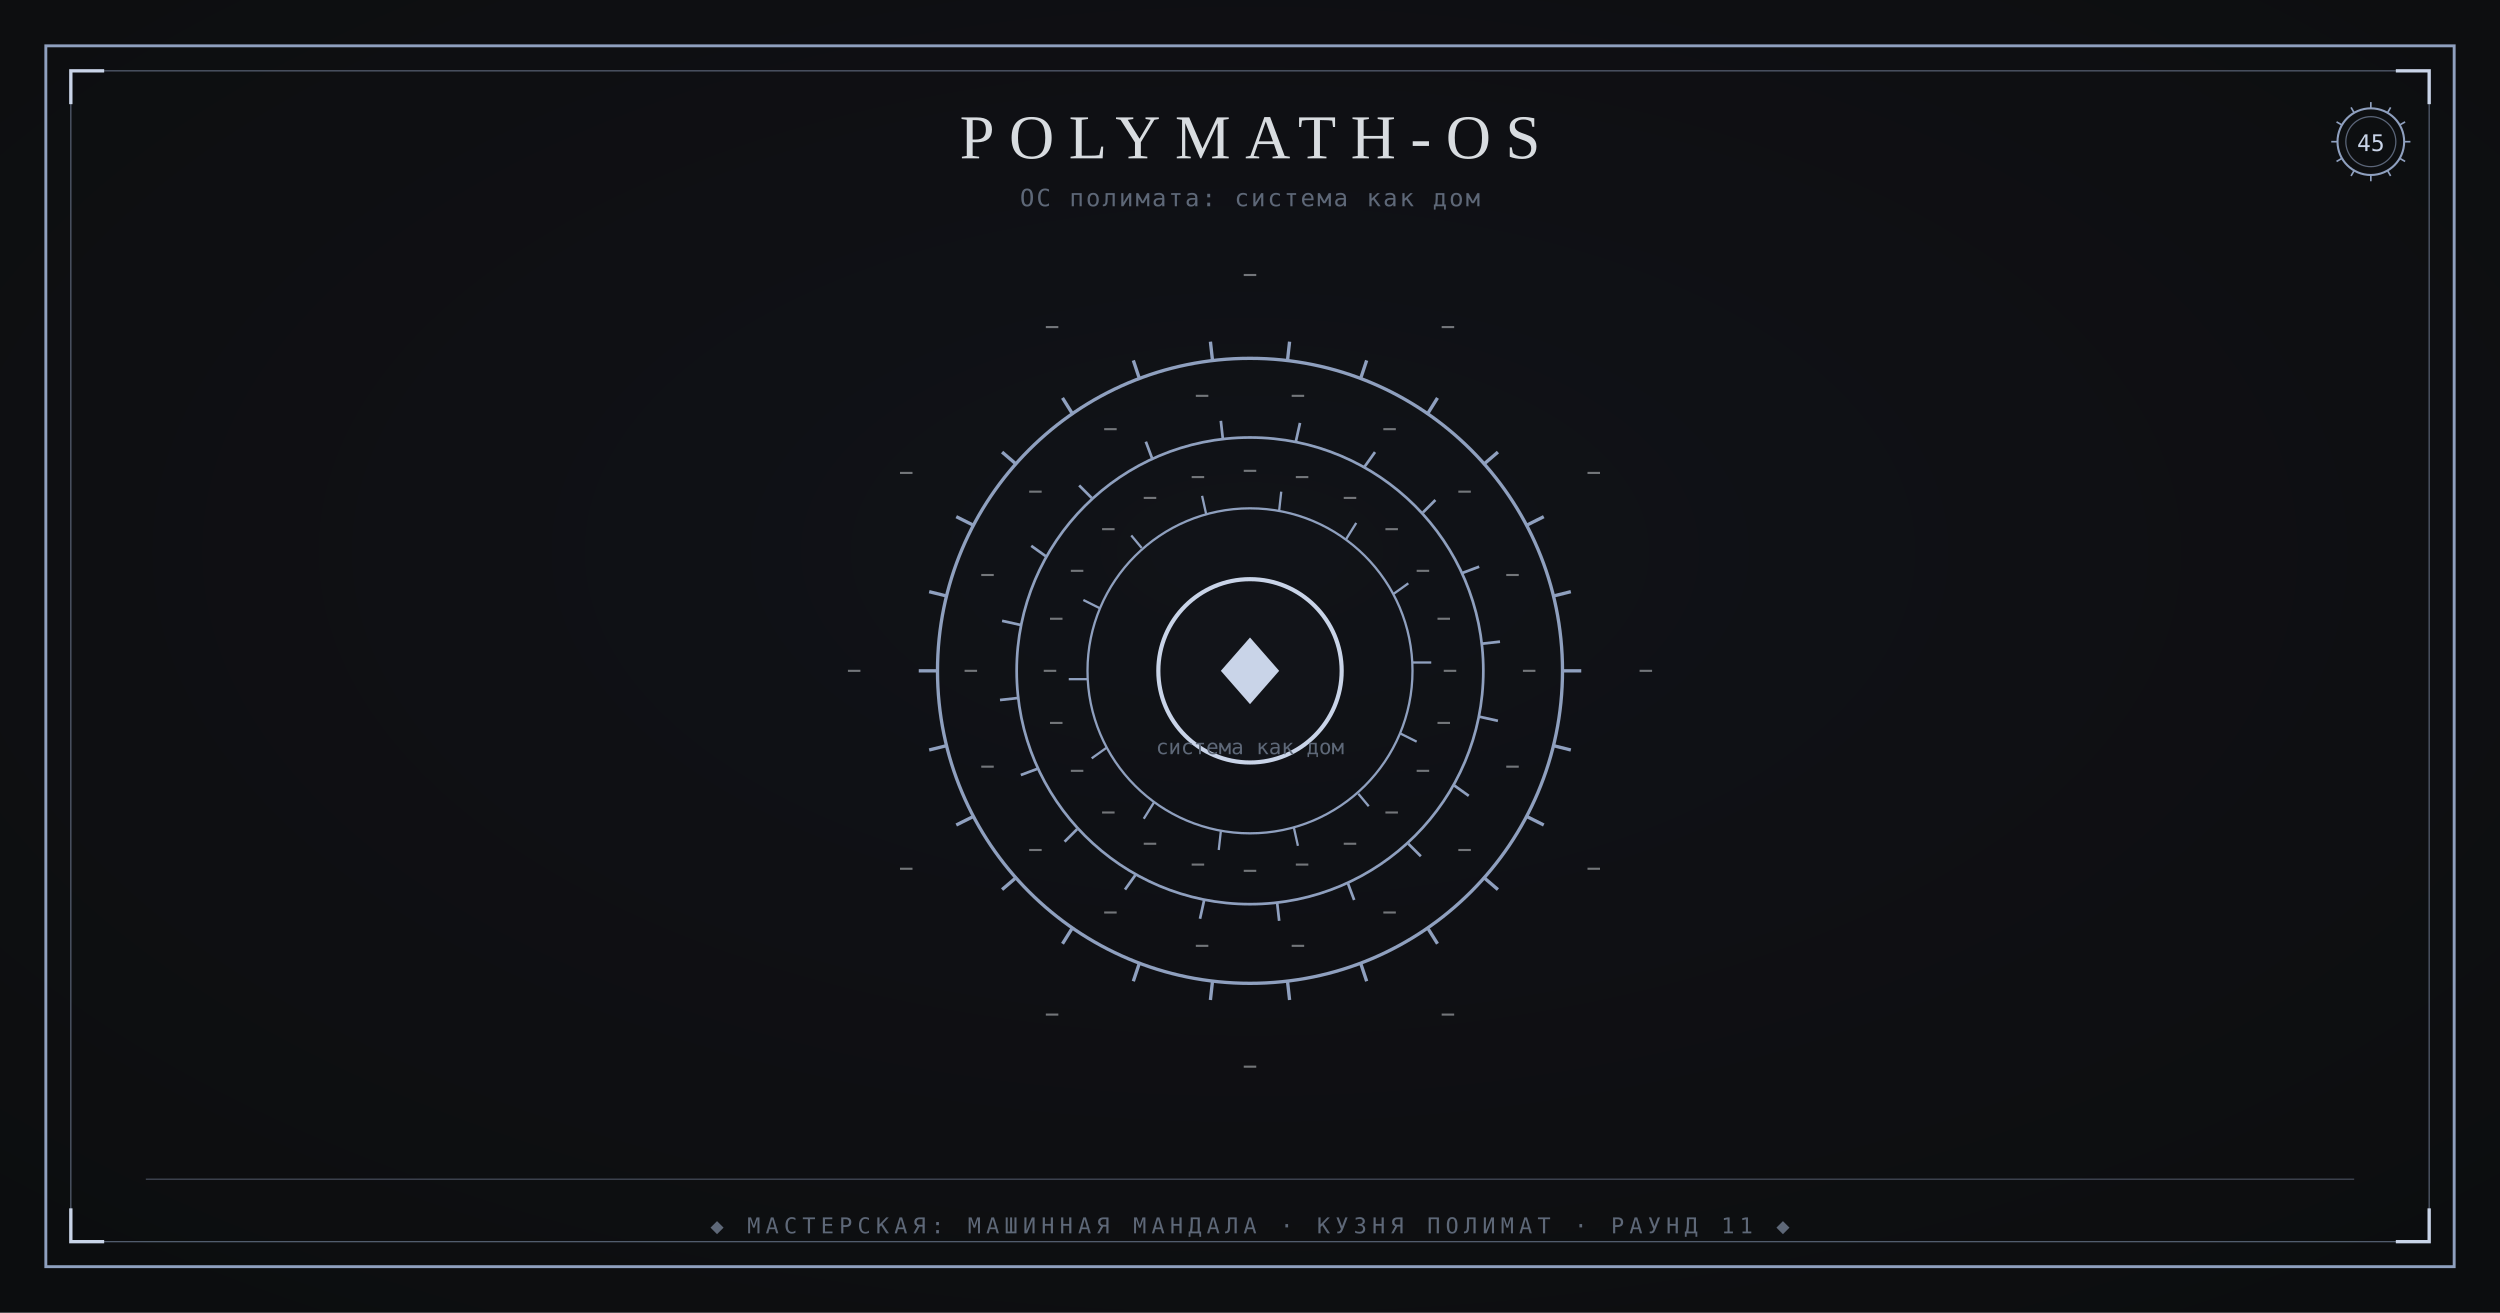
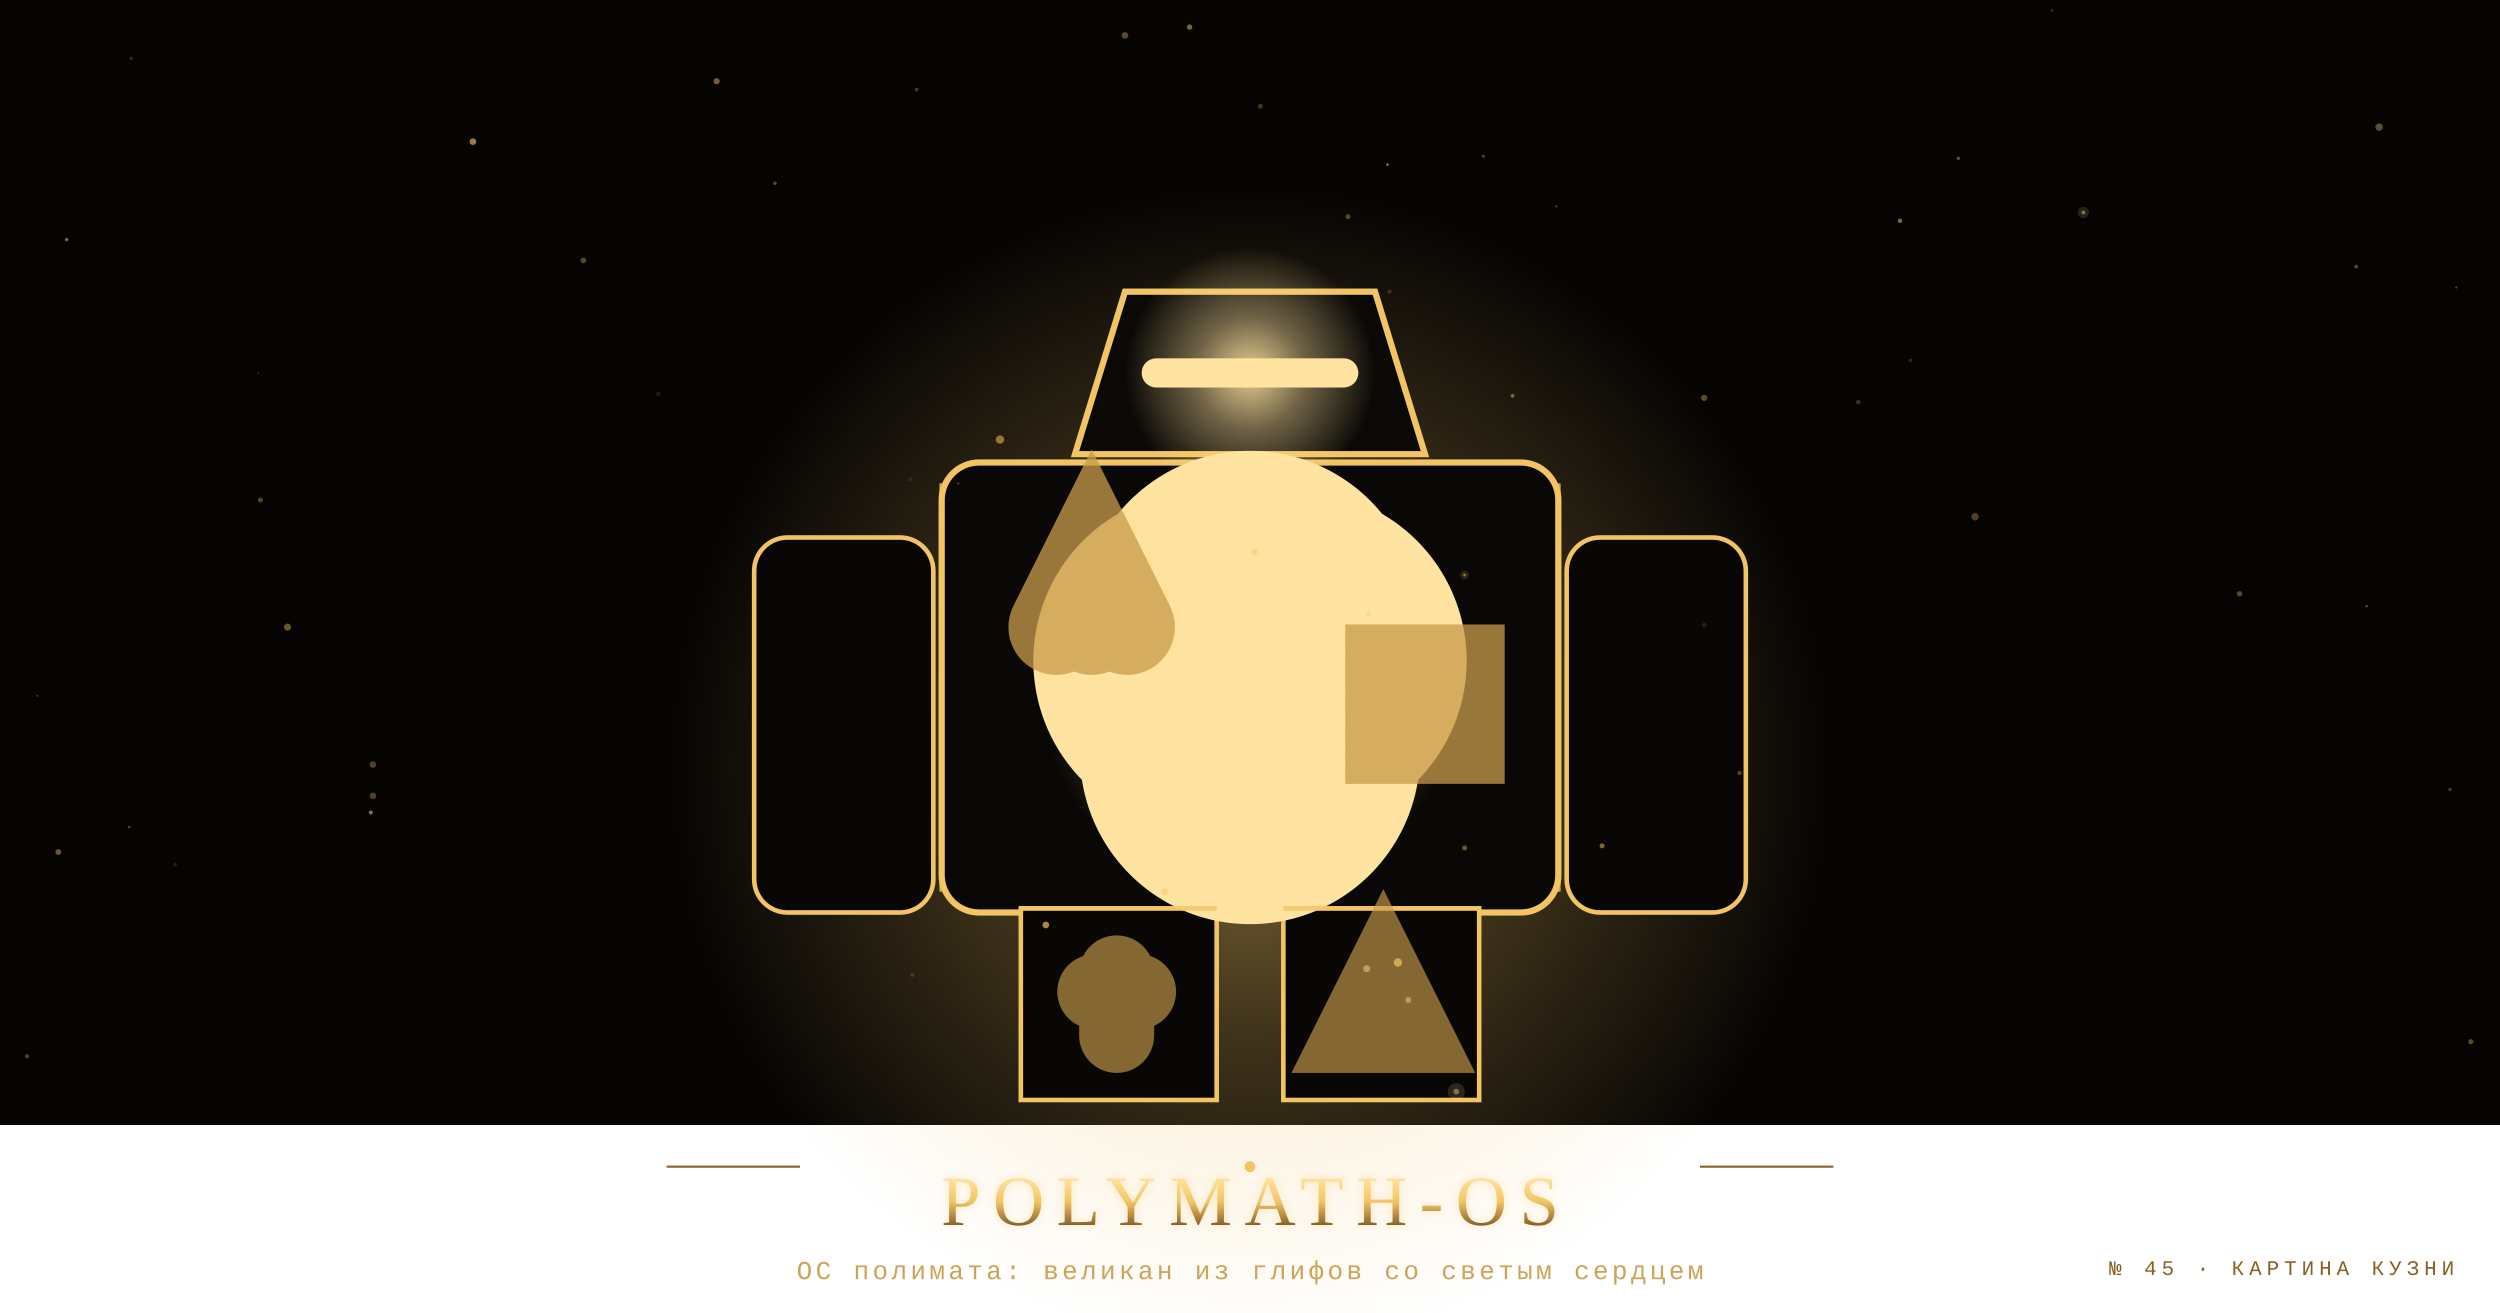
- <svg xmlns="http://www.w3.org/2000/svg" viewBox="0 0 1200 630" width="1200" height="630">
-   <rect width="1200" height="630" fill="#0A0B0D" />
-   <radialGradient id="vig45" cx="0.5" cy="0.42" r="0.95">
-     <stop offset="0" stop-color="#121419" />
-     <stop offset="1" stop-color="#0A0B0D" />
-   </radialGradient>
-   <rect width="1200" height="630" fill="url(#vig45)" opacity="0.9" />
-   <rect x="22" y="22" width="1156" height="586" fill="none" stroke="#8FA0BF" stroke-width="1.4" />
-   <rect x="34" y="34" width="1132" height="562" fill="none" stroke="#8FA0BF" stroke-width="0.6" opacity="0.55" />
-   <path d="M 34 50 L 34 34 L 50 34" fill="none" stroke="#C9D4E8" stroke-width="1.6" />
-   <path d="M 1166 50 L 1166 34 L 1150 34" fill="none" stroke="#C9D4E8" stroke-width="1.6" />
-   <path d="M 34 580 L 34 596 L 50 596" fill="none" stroke="#C9D4E8" stroke-width="1.6" />
-   <path d="M 1166 580 L 1166 596 L 1150 596" fill="none" stroke="#C9D4E8" stroke-width="1.6" />
-   <text x="600.0" y="76" text-anchor="middle" font-family="Georgia, 'Times New Roman', serif" font-size="30" fill="#D8DCE0" letter-spacing="7">POLYMATH-OS</text>
-   <text x="600.0" y="99" text-anchor="middle" font-family="'Cascadia Mono', ui-monospace, Consolas, monospace" font-size="11.5" fill="#5E6878" letter-spacing="1">ОС полимата: система как дом</text>
-   <g transform="translate(1138,68)">
-     <circle r="16" fill="none" stroke="#8FA0BF" stroke-width="1" />
-     <circle r="12" fill="none" stroke="#8FA0BF" stroke-width="0.6" opacity="0.6" />
-     <text y="4.5" text-anchor="middle" font-family="'Cascadia Mono', ui-monospace, Consolas, monospace" font-size="11" fill="#C9D4E8">45</text>
-     <g stroke="#8FA0BF" stroke-width="0.8">
-       <line x1="0" y1="-19" x2="0" y2="-16" transform="rotate(0)" />
-       <line x1="0" y1="-19" x2="0" y2="-16" transform="rotate(30)" />
-       <line x1="0" y1="-19" x2="0" y2="-16" transform="rotate(60)" />
-       <line x1="0" y1="-19" x2="0" y2="-16" transform="rotate(90)" />
-       <line x1="0" y1="-19" x2="0" y2="-16" transform="rotate(120)" />
-       <line x1="0" y1="-19" x2="0" y2="-16" transform="rotate(150)" />
-       <line x1="0" y1="-19" x2="0" y2="-16" transform="rotate(180)" />
-       <line x1="0" y1="-19" x2="0" y2="-16" transform="rotate(210)" />
-       <line x1="0" y1="-19" x2="0" y2="-16" transform="rotate(240)" />
-       <line x1="0" y1="-19" x2="0" y2="-16" transform="rotate(270)" />
-       <line x1="0" y1="-19" x2="0" y2="-16" transform="rotate(300)" />
-       <line x1="0" y1="-19" x2="0" y2="-16" transform="rotate(330)" />
-     </g>
+ <svg xmlns="http://www.w3.org/2000/svg" viewBox="0 0 1200 630" width="1200" height="630" role="img">
+   <defs>
+     <linearGradient id="bg" x1="0" y1="0" x2="0" y2="1">
+       <stop offset="0" stop-color="#030202" />
+       <stop offset=".55" stop-color="#0A0705" />
+       <stop offset="1" stop-color="#060403" />
+     </linearGradient>
+     <radialGradient id="vig" cx=".5" cy=".46" r=".75">
+       <stop offset=".55" stop-color="#000" stop-opacity="0" />
+       <stop offset="1" stop-color="#000" stop-opacity=".82" />
+     </radialGradient>
+   </defs>
+   <rect width="1200" height="540" fill="url(#bg)" />
+   <defs>
+     <radialGradient id="ht">
+       <stop offset="0" stop-color="#FFE3A0" stop-opacity="0.9" />
+       <stop offset=".45" stop-color="#FFE3A0" stop-opacity="0.41" />
+       <stop offset="1" stop-color="#FFE3A0" stop-opacity="0" />
+     </radialGradient>
+     <radialGradient id="gl">
+       <stop offset="0" stop-color="#F2C464" stop-opacity="0.55" />
+       <stop offset=".45" stop-color="#F2C464" stop-opacity="0.25" />
+       <stop offset="1" stop-color="#F2C464" stop-opacity="0" />
+     </radialGradient>
+   </defs>
+   <rect width="1200" height="540" fill="#050403" />
+   <circle cx="600.0" cy="368.0" r="280.0" fill="url(#gl)" />
+   <rect x="452" y="222" width="296" height="216" rx="18" fill="#0A0806" stroke="#F2C464" stroke-width="3" />
+   <rect x="362" y="258" width="86" height="180" rx="16" fill="#090705" stroke="#F2C464" stroke-width="2.2" />
+   <rect x="752" y="258" width="86" height="180" rx="16" fill="#090705" stroke="#F2C464" stroke-width="2.2" />
+   <rect x="490" y="436" width="94" height="92" fill="#090705" stroke="#F2C464" stroke-width="2.2" />
+   <rect x="616" y="436" width="94" height="92" fill="#090705" stroke="#F2C464" stroke-width="2.2" />
+   <path d="M516 218 L540 140 L660 140 L684 218 Z" fill="#0B0906" stroke="#F2C464" stroke-width="3" />
+   <rect x="548" y="172" width="104" height="14" rx="7" fill="#FFE3A0" />
+   <circle cx="600.0" cy="179.0" r="60.0" fill="url(#ht)" />
+   <circle cx="600" cy="330" r="44" fill="url(#ht)" />
+   <circle cx="600" cy="330" r="44" fill="none" stroke="#F2C464" stroke-width="3" />
+   <g transform="translate(600.0 330.0) rotate(0) scale(32.00)">
+     <path d="M0 -1 L0 1 M-0.7 -0.4 L0.7 -0.4" stroke="#FFE3A0" stroke-width="5.1" fill="none" opacity="1" stroke-linecap="round" />
  </g>
-   <line x1="70" y1="566" x2="1130" y2="566" stroke="#8FA0BF" stroke-width="0.5" opacity="0.5" />
-   <text x="600.0" y="592" text-anchor="middle" font-family="'Cascadia Mono', ui-monospace, Consolas, monospace" font-size="10.5" fill="#5E6878" letter-spacing="2.5">◆ МАСТЕРСКАЯ: МАШИННАЯ МАНДАЛА · КУЗНЯ ПОЛИМАТ · РАУНД 11 ◆</text>
-   <clipPath id="clip45">
-     <rect x="70" y="118" width="1060" height="404" />
-   </clipPath>
-   <g clip-path="url(#clip45)">
-     <circle cx="600.0" cy="322.0" r="150" fill="none" stroke="#8FA0BF" stroke-width="1.6" />
-     <line x1="750" y1="322" x2="759" y2="322" stroke="#8FA0BF" stroke-width="1.6" />
-     <line x1="746" y1="358" x2="754" y2="360" stroke="#8FA0BF" stroke-width="1.6" />
-     <line x1="733" y1="392" x2="741" y2="396" stroke="#8FA0BF" stroke-width="1.6" />
-     <line x1="712" y1="421" x2="719" y2="427" stroke="#8FA0BF" stroke-width="1.6" />
-     <line x1="685" y1="445" x2="690" y2="453" stroke="#8FA0BF" stroke-width="1.6" />
-     <line x1="653" y1="462" x2="656" y2="471" stroke="#8FA0BF" stroke-width="1.6" />
-     <line x1="618" y1="471" x2="619" y2="480" stroke="#8FA0BF" stroke-width="1.6" />
-     <line x1="582" y1="471" x2="581" y2="480" stroke="#8FA0BF" stroke-width="1.6" />
-     <line x1="547" y1="462" x2="544" y2="471" stroke="#8FA0BF" stroke-width="1.6" />
-     <line x1="515" y1="445" x2="510" y2="453" stroke="#8FA0BF" stroke-width="1.6" />
-     <line x1="488" y1="421" x2="481" y2="427" stroke="#8FA0BF" stroke-width="1.6" />
-     <line x1="467" y1="392" x2="459" y2="396" stroke="#8FA0BF" stroke-width="1.6" />
-     <line x1="454" y1="358" x2="446" y2="360" stroke="#8FA0BF" stroke-width="1.6" />
-     <line x1="450" y1="322" x2="441" y2="322" stroke="#8FA0BF" stroke-width="1.6" />
-     <line x1="454" y1="286" x2="446" y2="284" stroke="#8FA0BF" stroke-width="1.6" />
-     <line x1="467" y1="252" x2="459" y2="248" stroke="#8FA0BF" stroke-width="1.6" />
-     <line x1="488" y1="223" x2="481" y2="217" stroke="#8FA0BF" stroke-width="1.6" />
-     <line x1="515" y1="199" x2="510" y2="191" stroke="#8FA0BF" stroke-width="1.6" />
-     <line x1="547" y1="182" x2="544" y2="173" stroke="#8FA0BF" stroke-width="1.6" />
-     <line x1="582" y1="173" x2="581" y2="164" stroke="#8FA0BF" stroke-width="1.6" />
-     <line x1="618" y1="173" x2="619" y2="164" stroke="#8FA0BF" stroke-width="1.6" />
-     <line x1="653" y1="182" x2="656" y2="173" stroke="#8FA0BF" stroke-width="1.6" />
-     <line x1="685" y1="199" x2="690" y2="191" stroke="#8FA0BF" stroke-width="1.6" />
-     <line x1="712" y1="223" x2="719" y2="217" stroke="#8FA0BF" stroke-width="1.6" />
-     <line x1="733" y1="252" x2="741" y2="248" stroke="#8FA0BF" stroke-width="1.6" />
-     <line x1="746" y1="286" x2="754" y2="284" stroke="#8FA0BF" stroke-width="1.6" />
-     <circle cx="600.0" cy="322.0" r="112" fill="none" stroke="#8FA0BF" stroke-width="1.3" />
-     <line x1="710" y1="344" x2="719" y2="346" stroke="#8FA0BF" stroke-width="1.3" />
-     <line x1="698" y1="377" x2="705" y2="382" stroke="#8FA0BF" stroke-width="1.3" />
-     <line x1="676" y1="405" x2="682" y2="411" stroke="#8FA0BF" stroke-width="1.3" />
-     <line x1="647" y1="424" x2="650" y2="432" stroke="#8FA0BF" stroke-width="1.3" />
-     <line x1="613" y1="433" x2="614" y2="442" stroke="#8FA0BF" stroke-width="1.3" />
-     <line x1="578" y1="432" x2="576" y2="441" stroke="#8FA0BF" stroke-width="1.3" />
-     <line x1="545" y1="420" x2="540" y2="427" stroke="#8FA0BF" stroke-width="1.3" />
-     <line x1="517" y1="398" x2="511" y2="404" stroke="#8FA0BF" stroke-width="1.3" />
-     <line x1="498" y1="369" x2="490" y2="372" stroke="#8FA0BF" stroke-width="1.3" />
-     <line x1="489" y1="335" x2="480" y2="336" stroke="#8FA0BF" stroke-width="1.3" />
-     <line x1="490" y1="300" x2="481" y2="298" stroke="#8FA0BF" stroke-width="1.3" />
-     <line x1="502" y1="267" x2="495" y2="262" stroke="#8FA0BF" stroke-width="1.3" />
-     <line x1="524" y1="239" x2="518" y2="233" stroke="#8FA0BF" stroke-width="1.3" />
-     <line x1="553" y1="220" x2="550" y2="212" stroke="#8FA0BF" stroke-width="1.3" />
-     <line x1="587" y1="211" x2="586" y2="202" stroke="#8FA0BF" stroke-width="1.3" />
-     <line x1="622" y1="212" x2="624" y2="203" stroke="#8FA0BF" stroke-width="1.3" />
-     <line x1="655" y1="224" x2="660" y2="217" stroke="#8FA0BF" stroke-width="1.3" />
-     <line x1="683" y1="246" x2="689" y2="240" stroke="#8FA0BF" stroke-width="1.3" />
-     <line x1="702" y1="275" x2="710" y2="272" stroke="#8FA0BF" stroke-width="1.3" />
-     <line x1="711" y1="309" x2="720" y2="308" stroke="#8FA0BF" stroke-width="1.3" />
-     <circle cx="600.0" cy="322.0" r="78" fill="none" stroke="#8FA0BF" stroke-width="1.1" />
-     <line x1="672" y1="352" x2="680" y2="356" stroke="#8FA0BF" stroke-width="1.1" />
-     <line x1="652" y1="381" x2="657" y2="387" stroke="#8FA0BF" stroke-width="1.1" />
-     <line x1="621" y1="397" x2="623" y2="406" stroke="#8FA0BF" stroke-width="1.1" />
-     <line x1="586" y1="399" x2="585" y2="408" stroke="#8FA0BF" stroke-width="1.1" />
-     <line x1="554" y1="385" x2="549" y2="393" stroke="#8FA0BF" stroke-width="1.1" />
-     <line x1="531" y1="359" x2="524" y2="364" stroke="#8FA0BF" stroke-width="1.1" />
-     <line x1="522" y1="326" x2="513" y2="326" stroke="#8FA0BF" stroke-width="1.1" />
-     <line x1="528" y1="292" x2="520" y2="288" stroke="#8FA0BF" stroke-width="1.1" />
-     <line x1="548" y1="263" x2="543" y2="257" stroke="#8FA0BF" stroke-width="1.1" />
-     <line x1="579" y1="247" x2="577" y2="238" stroke="#8FA0BF" stroke-width="1.1" />
-     <line x1="614" y1="245" x2="615" y2="236" stroke="#8FA0BF" stroke-width="1.1" />
-     <line x1="646" y1="259" x2="651" y2="251" stroke="#8FA0BF" stroke-width="1.1" />
-     <line x1="669" y1="285" x2="676" y2="280" stroke="#8FA0BF" stroke-width="1.1" />
-     <line x1="678" y1="318" x2="687" y2="318" stroke="#8FA0BF" stroke-width="1.1" />
-     <line x1="787" y1="322" x2="793" y2="322" stroke="#D8DCE0" stroke-width="1" opacity="0.5" />
-     <line x1="762" y1="417" x2="768" y2="417" stroke="#D8DCE0" stroke-width="1" opacity="0.5" />
-     <line x1="692" y1="487" x2="698" y2="487" stroke="#D8DCE0" stroke-width="1" opacity="0.5" />
-     <line x1="597" y1="512" x2="603" y2="512" stroke="#D8DCE0" stroke-width="1" opacity="0.5" />
-     <line x1="502" y1="487" x2="508" y2="487" stroke="#D8DCE0" stroke-width="1" opacity="0.5" />
-     <line x1="432" y1="417" x2="438" y2="417" stroke="#D8DCE0" stroke-width="1" opacity="0.5" />
-     <line x1="407" y1="322" x2="413" y2="322" stroke="#D8DCE0" stroke-width="1" opacity="0.5" />
-     <line x1="432" y1="227" x2="438" y2="227" stroke="#D8DCE0" stroke-width="1" opacity="0.5" />
-     <line x1="502" y1="157" x2="508" y2="157" stroke="#D8DCE0" stroke-width="1" opacity="0.5" />
-     <line x1="597" y1="132" x2="603" y2="132" stroke="#D8DCE0" stroke-width="1" opacity="0.5" />
-     <line x1="692" y1="157" x2="698" y2="157" stroke="#D8DCE0" stroke-width="1" opacity="0.5" />
-     <line x1="762" y1="227" x2="768" y2="227" stroke="#D8DCE0" stroke-width="1" opacity="0.5" />
-     <line x1="731" y1="322" x2="737" y2="322" stroke="#D8DCE0" stroke-width="1" opacity="0.5" />
-     <line x1="723" y1="368" x2="729" y2="368" stroke="#D8DCE0" stroke-width="1" opacity="0.5" />
-     <line x1="700" y1="408" x2="706" y2="408" stroke="#D8DCE0" stroke-width="1" opacity="0.5" />
-     <line x1="664" y1="438" x2="670" y2="438" stroke="#D8DCE0" stroke-width="1" opacity="0.5" />
-     <line x1="620" y1="454" x2="626" y2="454" stroke="#D8DCE0" stroke-width="1" opacity="0.5" />
-     <line x1="574" y1="454" x2="580" y2="454" stroke="#D8DCE0" stroke-width="1" opacity="0.5" />
-     <line x1="530" y1="438" x2="536" y2="438" stroke="#D8DCE0" stroke-width="1" opacity="0.5" />
-     <line x1="494" y1="408" x2="500" y2="408" stroke="#D8DCE0" stroke-width="1" opacity="0.5" />
-     <line x1="471" y1="368" x2="477" y2="368" stroke="#D8DCE0" stroke-width="1" opacity="0.5" />
-     <line x1="463" y1="322" x2="469" y2="322" stroke="#D8DCE0" stroke-width="1" opacity="0.5" />
-     <line x1="471" y1="276" x2="477" y2="276" stroke="#D8DCE0" stroke-width="1" opacity="0.5" />
-     <line x1="494" y1="236" x2="500" y2="236" stroke="#D8DCE0" stroke-width="1" opacity="0.5" />
-     <line x1="530" y1="206" x2="536" y2="206" stroke="#D8DCE0" stroke-width="1" opacity="0.5" />
-     <line x1="574" y1="190" x2="580" y2="190" stroke="#D8DCE0" stroke-width="1" opacity="0.5" />
-     <line x1="620" y1="190" x2="626" y2="190" stroke="#D8DCE0" stroke-width="1" opacity="0.5" />
-     <line x1="664" y1="206" x2="670" y2="206" stroke="#D8DCE0" stroke-width="1" opacity="0.5" />
-     <line x1="700" y1="236" x2="706" y2="236" stroke="#D8DCE0" stroke-width="1" opacity="0.5" />
-     <line x1="723" y1="276" x2="729" y2="276" stroke="#D8DCE0" stroke-width="1" opacity="0.5" />
-     <line x1="693" y1="322" x2="699" y2="322" stroke="#D8DCE0" stroke-width="1" opacity="0.5" />
-     <line x1="690" y1="347" x2="696" y2="347" stroke="#D8DCE0" stroke-width="1" opacity="0.5" />
-     <line x1="680" y1="370" x2="686" y2="370" stroke="#D8DCE0" stroke-width="1" opacity="0.5" />
-     <line x1="665" y1="390" x2="671" y2="390" stroke="#D8DCE0" stroke-width="1" opacity="0.5" />
-     <line x1="645" y1="405" x2="651" y2="405" stroke="#D8DCE0" stroke-width="1" opacity="0.5" />
-     <line x1="622" y1="415" x2="628" y2="415" stroke="#D8DCE0" stroke-width="1" opacity="0.5" />
-     <line x1="597" y1="418" x2="603" y2="418" stroke="#D8DCE0" stroke-width="1" opacity="0.5" />
-     <line x1="572" y1="415" x2="578" y2="415" stroke="#D8DCE0" stroke-width="1" opacity="0.5" />
-     <line x1="549" y1="405" x2="555" y2="405" stroke="#D8DCE0" stroke-width="1" opacity="0.5" />
-     <line x1="529" y1="390" x2="535" y2="390" stroke="#D8DCE0" stroke-width="1" opacity="0.5" />
-     <line x1="514" y1="370" x2="520" y2="370" stroke="#D8DCE0" stroke-width="1" opacity="0.5" />
-     <line x1="504" y1="347" x2="510" y2="347" stroke="#D8DCE0" stroke-width="1" opacity="0.5" />
-     <line x1="501" y1="322" x2="507" y2="322" stroke="#D8DCE0" stroke-width="1" opacity="0.5" />
-     <line x1="504" y1="297" x2="510" y2="297" stroke="#D8DCE0" stroke-width="1" opacity="0.5" />
-     <line x1="514" y1="274" x2="520" y2="274" stroke="#D8DCE0" stroke-width="1" opacity="0.5" />
-     <line x1="529" y1="254" x2="535" y2="254" stroke="#D8DCE0" stroke-width="1" opacity="0.5" />
-     <line x1="549" y1="239" x2="555" y2="239" stroke="#D8DCE0" stroke-width="1" opacity="0.5" />
-     <line x1="572" y1="229" x2="578" y2="229" stroke="#D8DCE0" stroke-width="1" opacity="0.5" />
-     <line x1="597" y1="226" x2="603" y2="226" stroke="#D8DCE0" stroke-width="1" opacity="0.5" />
-     <line x1="622" y1="229" x2="628" y2="229" stroke="#D8DCE0" stroke-width="1" opacity="0.5" />
-     <line x1="645" y1="239" x2="651" y2="239" stroke="#D8DCE0" stroke-width="1" opacity="0.5" />
-     <line x1="665" y1="254" x2="671" y2="254" stroke="#D8DCE0" stroke-width="1" opacity="0.5" />
-     <line x1="680" y1="274" x2="686" y2="274" stroke="#D8DCE0" stroke-width="1" opacity="0.5" />
-     <line x1="690" y1="297" x2="696" y2="297" stroke="#D8DCE0" stroke-width="1" opacity="0.5" />
-     <circle cx="600.0" cy="322.0" r="44" fill="#121419" stroke="#C9D4E8" stroke-width="2" />
-     <path d="M 600.0 306.0 L 614.0 322.0 L 600.0 338.0 L 586.0 322.0 Z" fill="#C9D4E8" />
-     <text x="600.0" y="362" text-anchor="middle" font-family="'Cascadia Mono', ui-monospace, Consolas, monospace" font-size="10" fill="#5E6878">система как дом</text>
+   <circle cx="600.0" cy="330.0" r="100.0" fill="url(#ht)" />
+   <line x1="452" y1="232" x2="452" y2="428" stroke="#F2C464" stroke-width="2.2" opacity=".8" />
+   <line x1="748" y1="232" x2="748" y2="428" stroke="#F2C464" stroke-width="2.2" opacity=".8" />
+   <line x1="490" y1="436" x2="584" y2="436" stroke="#F2C464" stroke-width="2.2" opacity=".8" />
+   <line x1="616" y1="436" x2="710" y2="436" stroke="#F2C464" stroke-width="2.2" opacity=".8" />
+   <g transform="translate(524.0 284.0) rotate(0) scale(17.00)">
+     <path d="M-1 1 L0 -1 L1 1 M0 -1 L0 1" stroke="#C89B4A" stroke-width="2.7" fill="none" opacity="0.75" stroke-linecap="round" />
  </g>
+   <g transform="translate(684.0 338.0) rotate(0) scale(17.00)">
+     <path d="M-0.9 -0.9 H0.9 V0.9 H-0.9 Z" stroke="#C89B4A" stroke-width="2.7" fill="none" opacity="0.75" stroke-linecap="round" />
+   </g>
+   <g transform="translate(536.0 482.0) rotate(0) scale(15.00)">
+     <path d="M0 -1 L0 1 M-0.7 -0.4 L0.7 -0.4" stroke="#C89B4A" stroke-width="2.4" fill="none" opacity="0.65" stroke-linecap="round" />
+   </g>
+   <g transform="translate(664.0 482.0) rotate(0) scale(15.00)">
+     <path d="M-1 1 L0 -1 L1 1 Z" stroke="#C89B4A" stroke-width="2.4" fill="none" opacity="0.65" stroke-linecap="round" />
+   </g>
+   <circle cx="440" cy="43" r="0.9" fill="#F2C464" opacity="0.28" />
+   <circle cx="138" cy="301" r="1.7" fill="#F2C464" opacity="0.43" />
+   <circle cx="747" cy="99" r="0.6" fill="#F2C464" opacity="0.24" />
+   <circle cx="32" cy="115" r="0.8" fill="#F2C464" opacity="0.54" />
+   <circle cx="602" cy="265" r="1.6" fill="#F2C464" opacity="0.43" />
+   <circle cx="1131" cy="128" r="0.9" fill="#F2C464" opacity="0.36" />
+   <circle cx="699" cy="524" r="4.1" fill="#FFE3A0" opacity=".14" />
+   <circle cx="699" cy="524" r="1.4" fill="#FFE3A0" opacity="0.40" />
+   <circle cx="985" cy="5" r="0.7" fill="#FFE3A0" opacity="0.17" />
+   <circle cx="227" cy="68" r="1.6" fill="#F2C464" opacity="0.64" />
+   <circle cx="892" cy="193" r="1.1" fill="#FFE3A0" opacity="0.21" />
+   <circle cx="835" cy="371" r="1.1" fill="#F2C464" opacity="0.31" />
+   <circle cx="703" cy="407" r="1.2" fill="#F2C464" opacity="0.42" />
+   <circle cx="1179" cy="138" r="0.5" fill="#F2C464" opacity="0.37" />
+   <circle cx="18" cy="334" r="0.5" fill="#F2C464" opacity="0.27" />
+   <circle cx="666" cy="79" r="0.6" fill="#FFE3A0" opacity="0.55" />
+   <circle cx="1186" cy="500" r="1.2" fill="#F2C464" opacity="0.38" />
+   <circle cx="437" cy="230" r="0.9" fill="#F2C464" opacity="0.11" />
+   <circle cx="280" cy="125" r="1.4" fill="#F2C464" opacity="0.35" />
+   <circle cx="1000" cy="102" r="2.7" fill="#FFE3A0" opacity=".14" />
+   <circle cx="1000" cy="102" r="0.9" fill="#FFE3A0" opacity="0.43" />
+   <circle cx="940" cy="76" r="0.8" fill="#F2C464" opacity="0.42" />
+   <circle cx="28" cy="409" r="1.4" fill="#F2C464" opacity="0.43" />
+   <circle cx="125" cy="240" r="1.2" fill="#F2C464" opacity="0.33" />
+   <circle cx="657" cy="295" r="1.3" fill="#F2C464" opacity="0.33" />
+   <circle cx="726" cy="190" r="0.9" fill="#F2C464" opacity="0.49" />
+   <circle cx="917" cy="173" r="0.9" fill="#F2C464" opacity="0.17" />
+   <circle cx="912" cy="106" r="1.1" fill="#F2C464" opacity="0.50" />
+   <circle cx="480" cy="211" r="2.0" fill="#F2C464" opacity="0.53" />
+   <circle cx="571" cy="13" r="1.3" fill="#F2C464" opacity="0.49" />
+   <circle cx="712" cy="75" r="0.8" fill="#F2C464" opacity="0.31" />
+   <circle cx="179" cy="382" r="1.6" fill="#F2C464" opacity="0.31" />
+   <circle cx="62" cy="397" r="0.6" fill="#F2C464" opacity="0.35" />
+   <circle cx="948" cy="248" r="1.8" fill="#F2C464" opacity="0.31" />
+   <circle cx="316" cy="189" r="1.1" fill="#F2C464" opacity="0.11" />
+   <circle cx="372" cy="88" r="0.8" fill="#F2C464" opacity="0.39" />
+   <circle cx="1176" cy="379" r="0.8" fill="#F2C464" opacity="0.30" />
+   <circle cx="344" cy="39" r="1.5" fill="#F2C464" opacity="0.46" />
+   <circle cx="13" cy="507" r="1.0" fill="#F2C464" opacity="0.32" />
+   <circle cx="818" cy="191" r="1.5" fill="#F2C464" opacity="0.37" />
+   <circle cx="818" cy="300" r="1.1" fill="#F2C464" opacity="0.13" />
+   <circle cx="63" cy="28" r="0.8" fill="#F2C464" opacity="0.21" />
+   <circle cx="559" cy="428" r="1.7" fill="#F2C464" opacity="0.45" />
+   <circle cx="676" cy="480" r="1.4" fill="#F2C464" opacity="0.57" />
+   <circle cx="1142" cy="61" r="1.8" fill="#FFE3A0" opacity="0.33" />
+   <circle cx="124" cy="179" r="0.6" fill="#FFE3A0" opacity="0.13" />
+   <circle cx="647" cy="104" r="1.2" fill="#F2C464" opacity="0.34" />
+   <circle cx="1136" cy="291" r="0.6" fill="#F2C464" opacity="0.39" />
+   <circle cx="769" cy="406" r="1.2" fill="#F2C464" opacity="0.50" />
+   <circle cx="178" cy="390" r="1.0" fill="#FFE3A0" opacity="0.47" />
+   <circle cx="1075" cy="285" r="1.3" fill="#F2C464" opacity="0.35" />
+   <circle cx="540" cy="17" r="1.6" fill="#F2C464" opacity="0.36" />
+   <circle cx="605" cy="51" r="1.2" fill="#F2C464" opacity="0.26" />
+   <circle cx="179" cy="367" r="1.6" fill="#F2C464" opacity="0.32" />
+   <circle cx="84" cy="415" r="0.9" fill="#F2C464" opacity="0.14" />
+   <circle cx="671" cy="462" r="2.0" fill="#F2C464" opacity="0.69" />
+   <circle cx="703" cy="276" r="2.1" fill="#F2C464" opacity=".14" />
+   <circle cx="703" cy="276" r="0.7" fill="#F2C464" opacity="0.51" />
+   <circle cx="656" cy="465" r="1.7" fill="#FFE3A0" opacity="0.44" />
+   <circle cx="667" cy="140" r="1.0" fill="#F2C464" opacity="0.19" />
+   <circle cx="460" cy="232" r="0.6" fill="#F2C464" opacity="0.25" />
+   <circle cx="438" cy="468" r="0.9" fill="#F2C464" opacity="0.18" />
+   <circle cx="502" cy="444" r="1.6" fill="#F2C464" opacity="0.69" />
+   <linearGradient id="gtxt" x1="0" y1="0" x2="0" y2="1">
+     <stop offset="0" stop-color="#FFE3A0" />
+     <stop offset=".5" stop-color="#F2C464" />
+     <stop offset="1" stop-color="#8A5F24" />
+   </linearGradient>
+   <filter id="soft">
+     <feGaussianBlur stdDeviation="2.2" />
+   </filter>
+   <line x1="320" y1="560" x2="384" y2="560" stroke="#8A5F24" stroke-width="1" />
+   <circle cx="600" cy="560" r="2.6" fill="#F2C464" />
+   <line x1="816" y1="560" x2="880" y2="560" stroke="#8A5F24" stroke-width="1" />
+   <text x="600.0" y="588" text-anchor="middle" font-family="Georgia,'Times New Roman',serif" font-size="34" letter-spacing="6" fill="#F2C464" opacity=".38" filter="url(#soft)">POLYMATH-OS</text>
+   <text x="600.0" y="588" text-anchor="middle" font-family="Georgia,'Times New Roman',serif" font-size="34" letter-spacing="6" fill="url(#gtxt)">POLYMATH-OS</text>
+   <text x="600.0" y="614" text-anchor="middle" font-family="ui-monospace,'Cascadia Mono',Consolas,'Courier New',monospace" font-size="12.5" letter-spacing="1.6" fill="#C89B4A" opacity=".92">ОС полимата: великан из глифов со светым сердцем</text>
+   <text x="1178" y="612" text-anchor="end" font-family="ui-monospace,'Cascadia Mono',Consolas,'Courier New',monospace" font-size="10" letter-spacing="2.4" fill="#8A5F24">№ 45 · КАРТИНА КУЗНИ</text>
</svg>
